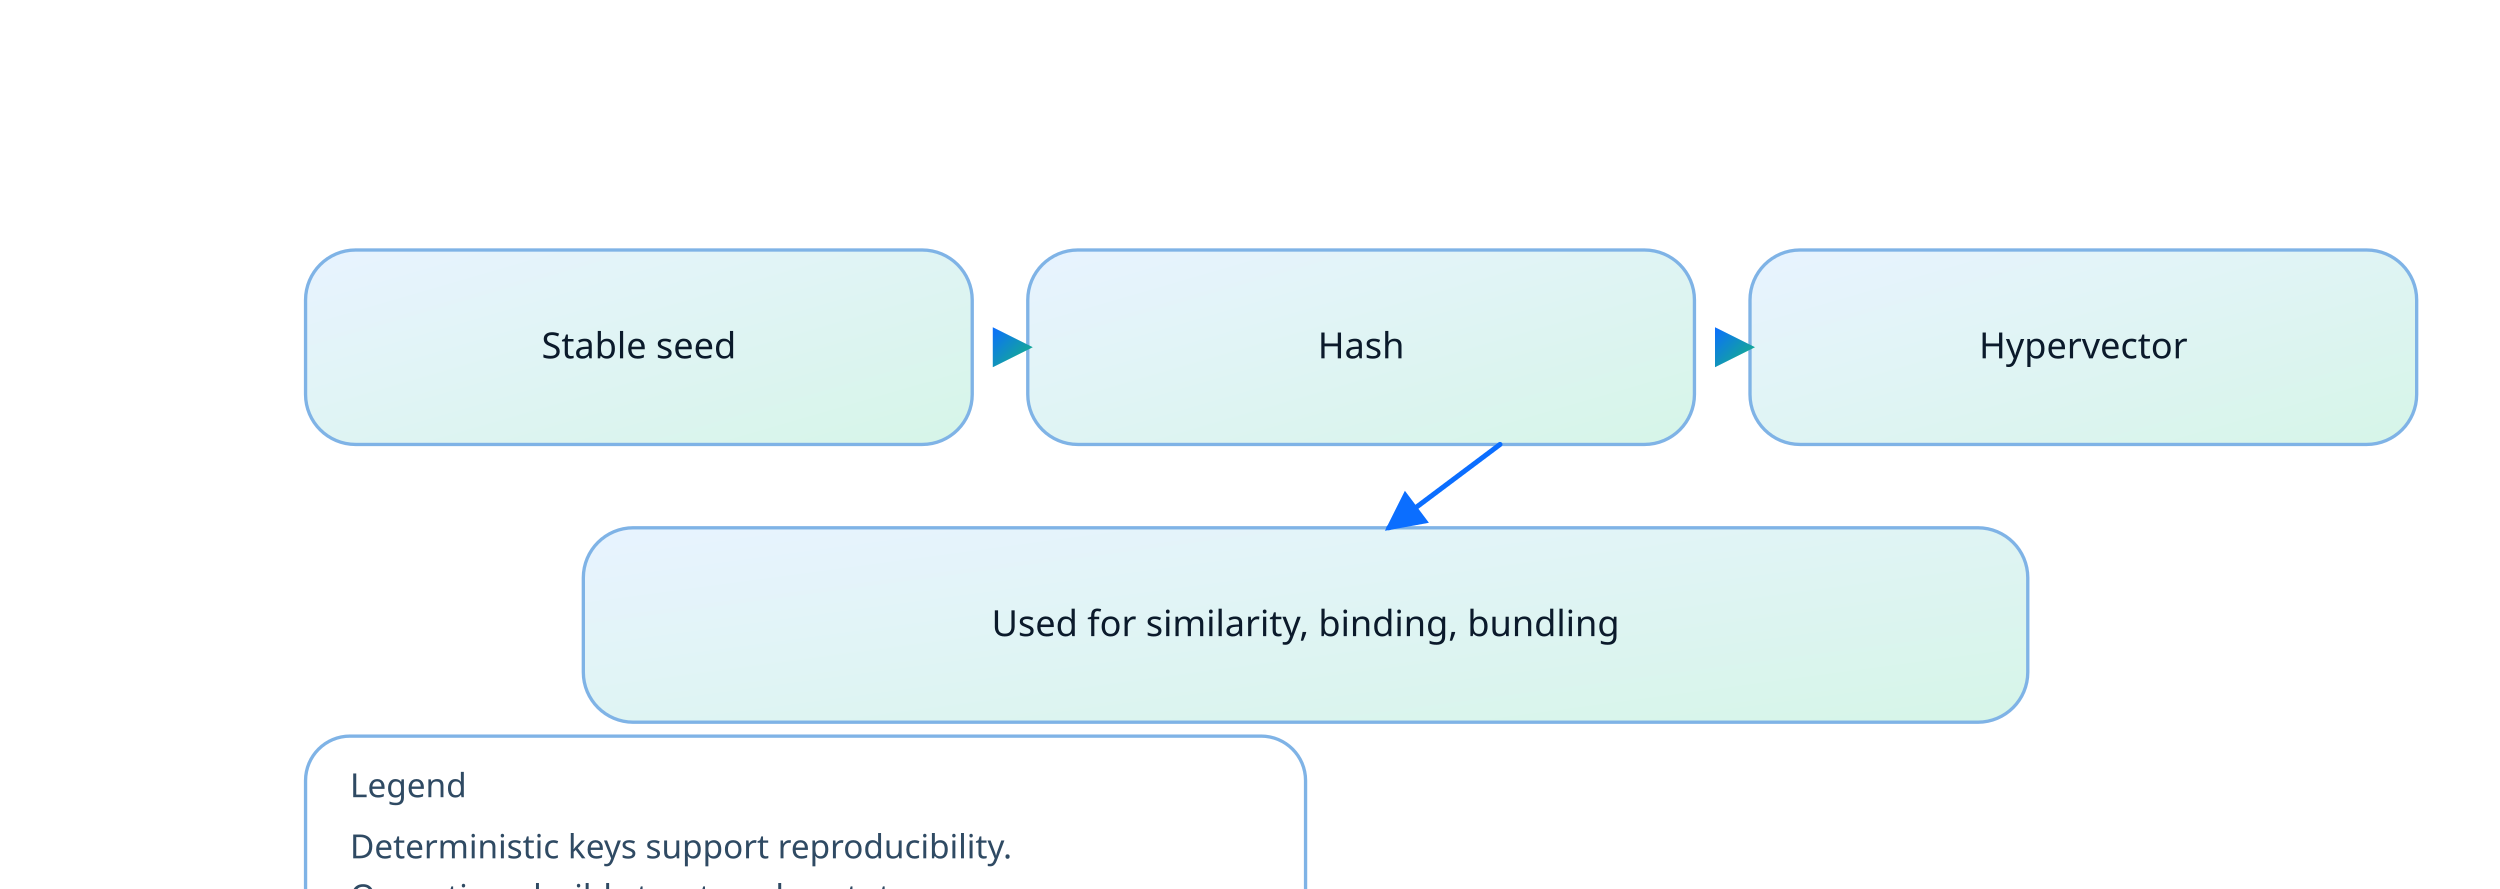
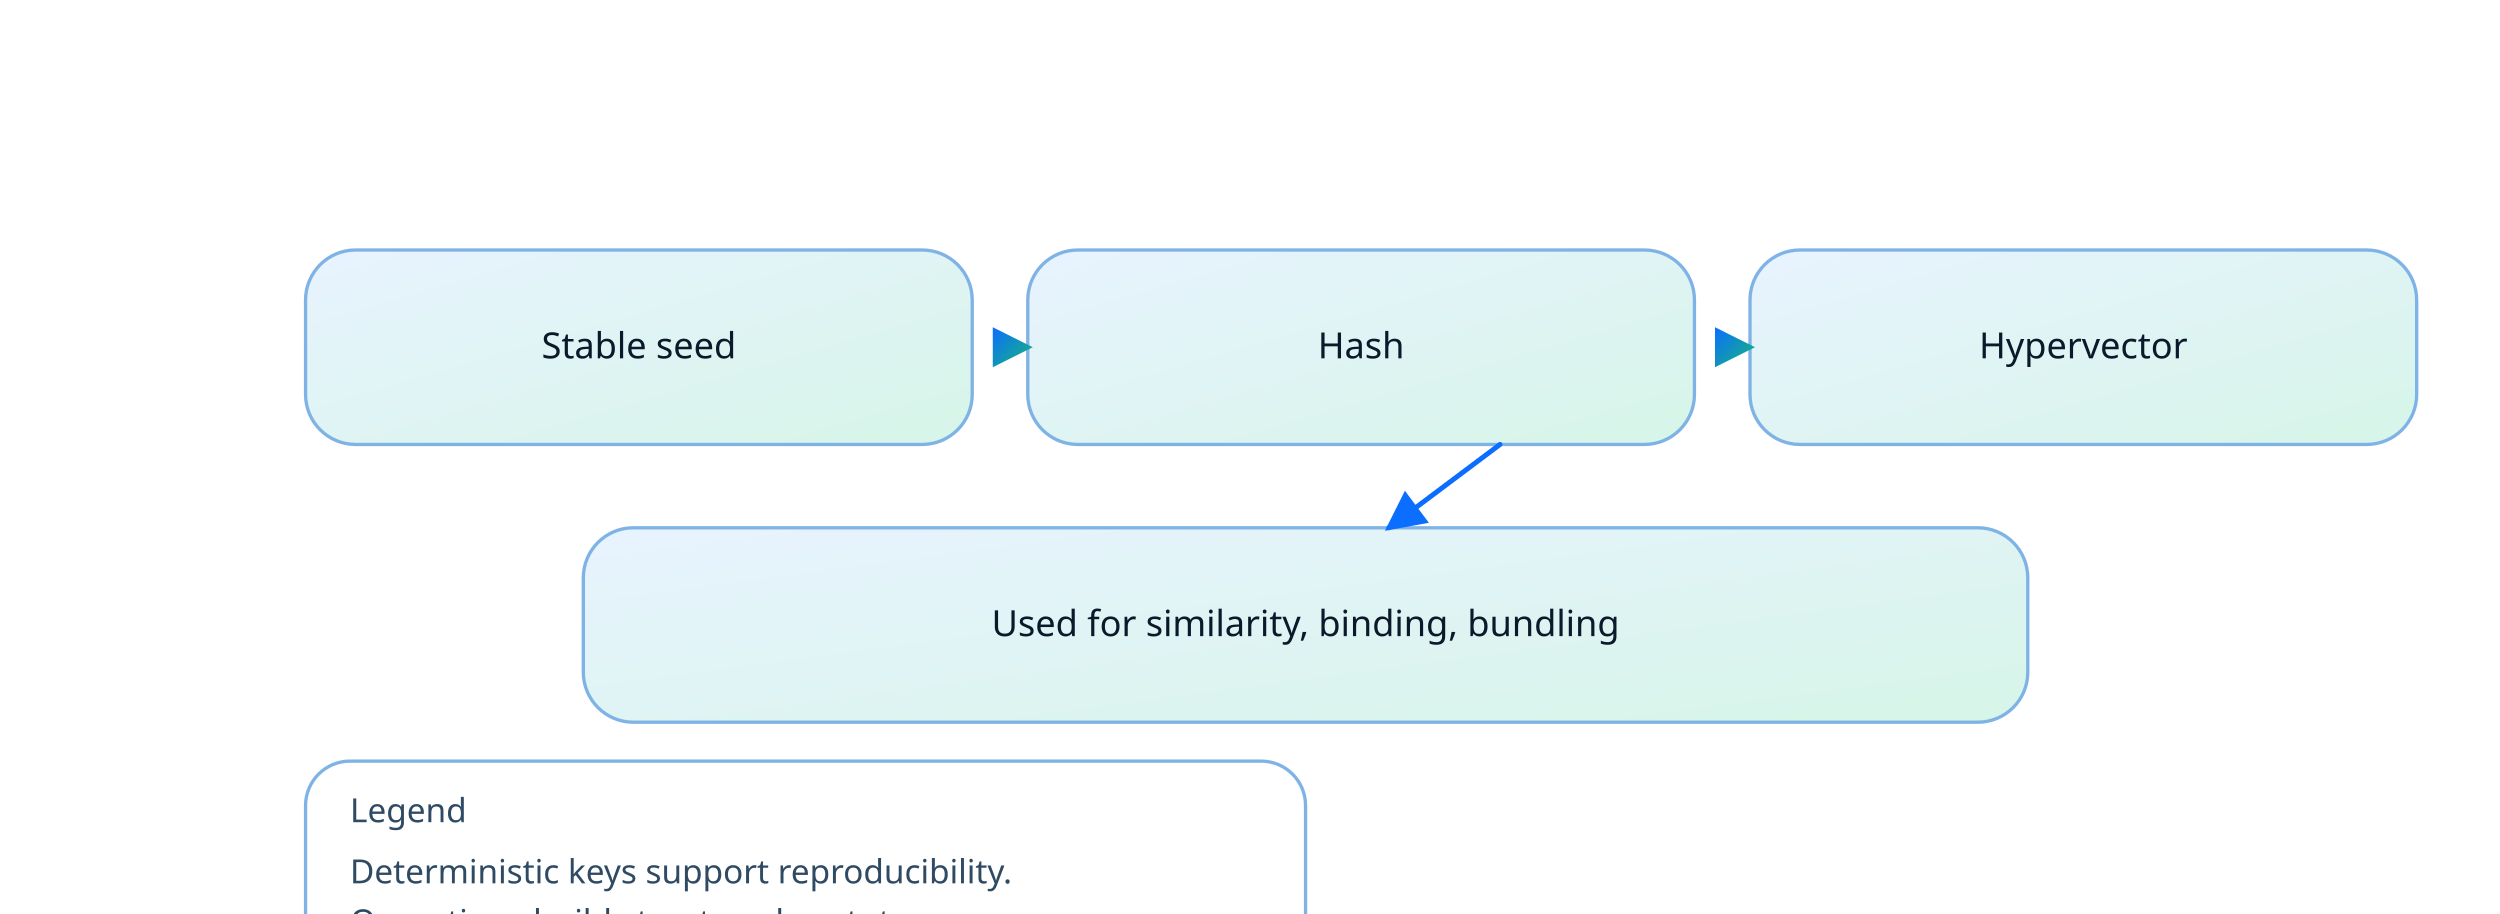
- <svg xmlns="http://www.w3.org/2000/svg" viewBox="0 0 900 320" role="img" aria-label="Hypervector diagram">
+ <svg xmlns="http://www.w3.org/2000/svg" viewBox="0 0 900 329" role="img" aria-label="Hypervector diagram">
  <defs>
    <marker id="arrowhead" markerWidth="8" markerHeight="8" refX="7" refY="4" orient="auto" markerUnits="strokeWidth">
      <path d="M 0 0 L 8 4 L 0 8 Z" fill="context-stroke" />
    </marker>
    <linearGradient id="sky" x1="0" y1="0" x2="1" y2="1">
      <stop offset="0" stop-color="#e8f3ff" />
      <stop offset="1" stop-color="#d6f5e8" />
    </linearGradient>
    <linearGradient id="deep" x1="0" y1="0" x2="1" y2="1">
      <stop offset="0" stop-color="#0b6eff" />
      <stop offset="1" stop-color="#16b879" />
    </linearGradient>
+     <marker id="arrowhead-deep" markerWidth="8" markerHeight="8" refX="7" refY="4" orient="auto" markerUnits="strokeWidth">
+       <path d="M 0 0 L 8 4 L 0 8 Z" fill="url(#deep)" stroke="url(#deep)" stroke-width="0" />
+     </marker>
+     <marker id="arrowhead-0b6eff" markerWidth="8" markerHeight="8" refX="7" refY="4" orient="auto" markerUnits="strokeWidth">
+       <path d="M 0 0 L 8 4 L 0 8 Z" fill="#0b6eff" stroke="#0b6eff" stroke-width="0" />
+     </marker>
  </defs>
  <rect x="110" y="90" rx="18" ry="18" width="240" height="70" fill="url(#sky)" stroke="#7fb3e6" stroke-width="1.2" />
  <text x="230.0" y="129.0" text-anchor="middle" font-size="13" fill="#0b1a2b" font-family="Space Grotesk">Stable seed</text>
  <rect x="370" y="90" rx="18" ry="18" width="240" height="70" fill="url(#sky)" stroke="#7fb3e6" stroke-width="1.2" />
  <text x="490.0" y="129.0" text-anchor="middle" font-size="13" fill="#0b1a2b" font-family="Space Grotesk">Hash</text>
  <rect x="630" y="90" rx="18" ry="18" width="240" height="70" fill="url(#sky)" stroke="#7fb3e6" stroke-width="1.2" />
  <text x="750.0" y="129.0" text-anchor="middle" font-size="13" fill="#0b1a2b" font-family="Space Grotesk">Hypervector</text>
-   <line x1="350" y1="125" x2="370" y2="125" stroke="url(#deep)" stroke-width="1.8" stroke-linecap="round" marker-end="url(#arrowhead)" />
-   <line x1="610" y1="125" x2="630" y2="125" stroke="url(#deep)" stroke-width="1.8" stroke-linecap="round" marker-end="url(#arrowhead)" />
+   <line x1="350" y1="125" x2="370" y2="125" stroke="url(#deep)" stroke-width="1.8" stroke-linecap="round" marker-end="url(#arrowhead-deep)" />
+   <line x1="610" y1="125" x2="630" y2="125" stroke="url(#deep)" stroke-width="1.8" stroke-linecap="round" marker-end="url(#arrowhead-deep)" />
  <rect x="210" y="190" rx="18" ry="18" width="520" height="70" fill="url(#sky)" stroke="#7fb3e6" stroke-width="1.2" />
  <text x="470.0" y="229.0" text-anchor="middle" font-size="13" fill="#0b1a2b" font-family="Space Grotesk">Used for similarity, binding, bundling</text>
-   <line x1="540" y1="160" x2="500" y2="190" stroke="#0b6eff" stroke-width="1.8" stroke-linecap="round" marker-end="url(#arrowhead)" />
-   <rect x="110" y="265" width="360" height="78" rx="16" ry="16" fill="none" stroke="#7fb3e6" stroke-width="1.2" />
-   <text x="126" y="287" text-anchor="start" font-size="12" fill="#2f4a63" font-family="Space Grotesk">Legend</text>
-   <text x="126" y="309" text-anchor="start" font-size="12" fill="#2f4a63" font-family="Space Grotesk">Deterministic keys support reproducibility.</text>
-   <text x="126" y="327" text-anchor="start" font-size="12" fill="#2f4a63" font-family="Space Grotesk">Operations build structured prototypes.</text>
-   <text x="126" y="345" text-anchor="start" font-size="12" fill="#2f4a63" font-family="Space Grotesk">Similarity accelerates search.</text>
+   <line x1="540" y1="160" x2="500" y2="190" stroke="#0b6eff" stroke-width="1.8" stroke-linecap="round" marker-end="url(#arrowhead-0b6eff)" />
+   <rect x="110" y="274" width="360" height="78" rx="16" ry="16" fill="none" stroke="#7fb3e6" stroke-width="1.2" />
+   <text x="126" y="296" text-anchor="start" font-size="12" fill="#2f4a63" font-family="Space Grotesk">Legend</text>
+   <text x="126" y="318" text-anchor="start" font-size="12" fill="#2f4a63" font-family="Space Grotesk">Deterministic keys support reproducibility.</text>
+   <text x="126" y="336" text-anchor="start" font-size="12" fill="#2f4a63" font-family="Space Grotesk">Operations build structured prototypes.</text>
+   <text x="126" y="354" text-anchor="start" font-size="12" fill="#2f4a63" font-family="Space Grotesk">Similarity accelerates search.</text>
</svg>
